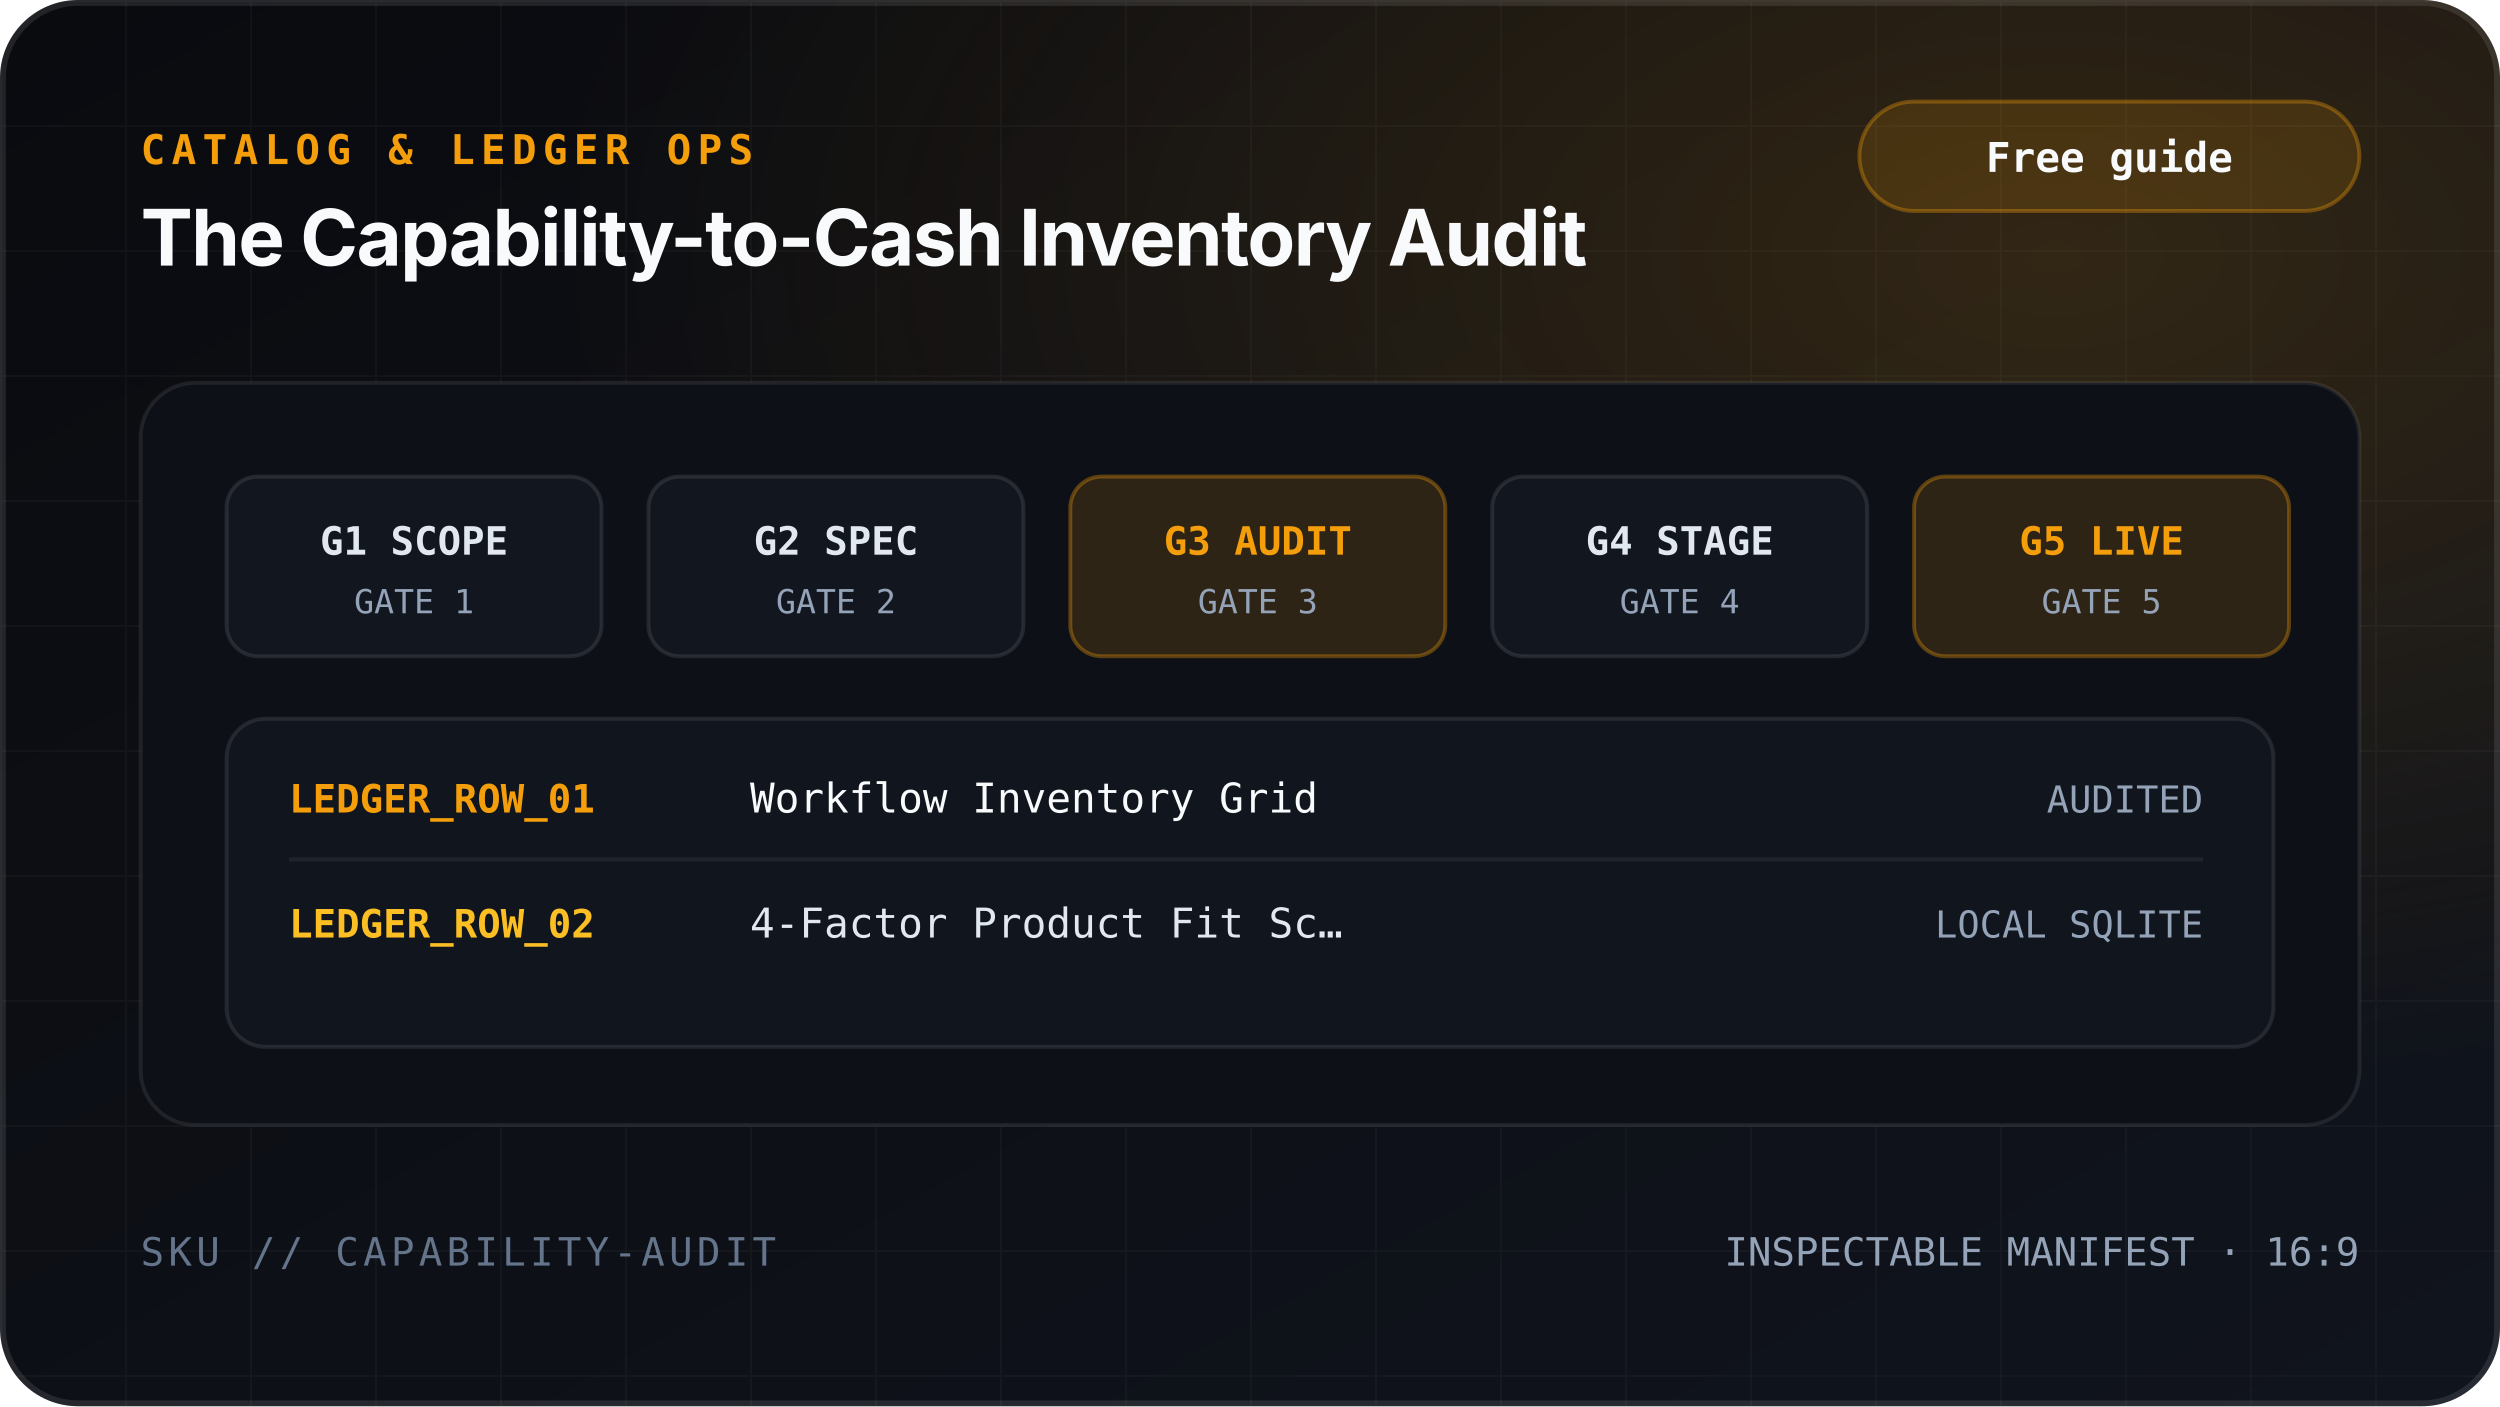
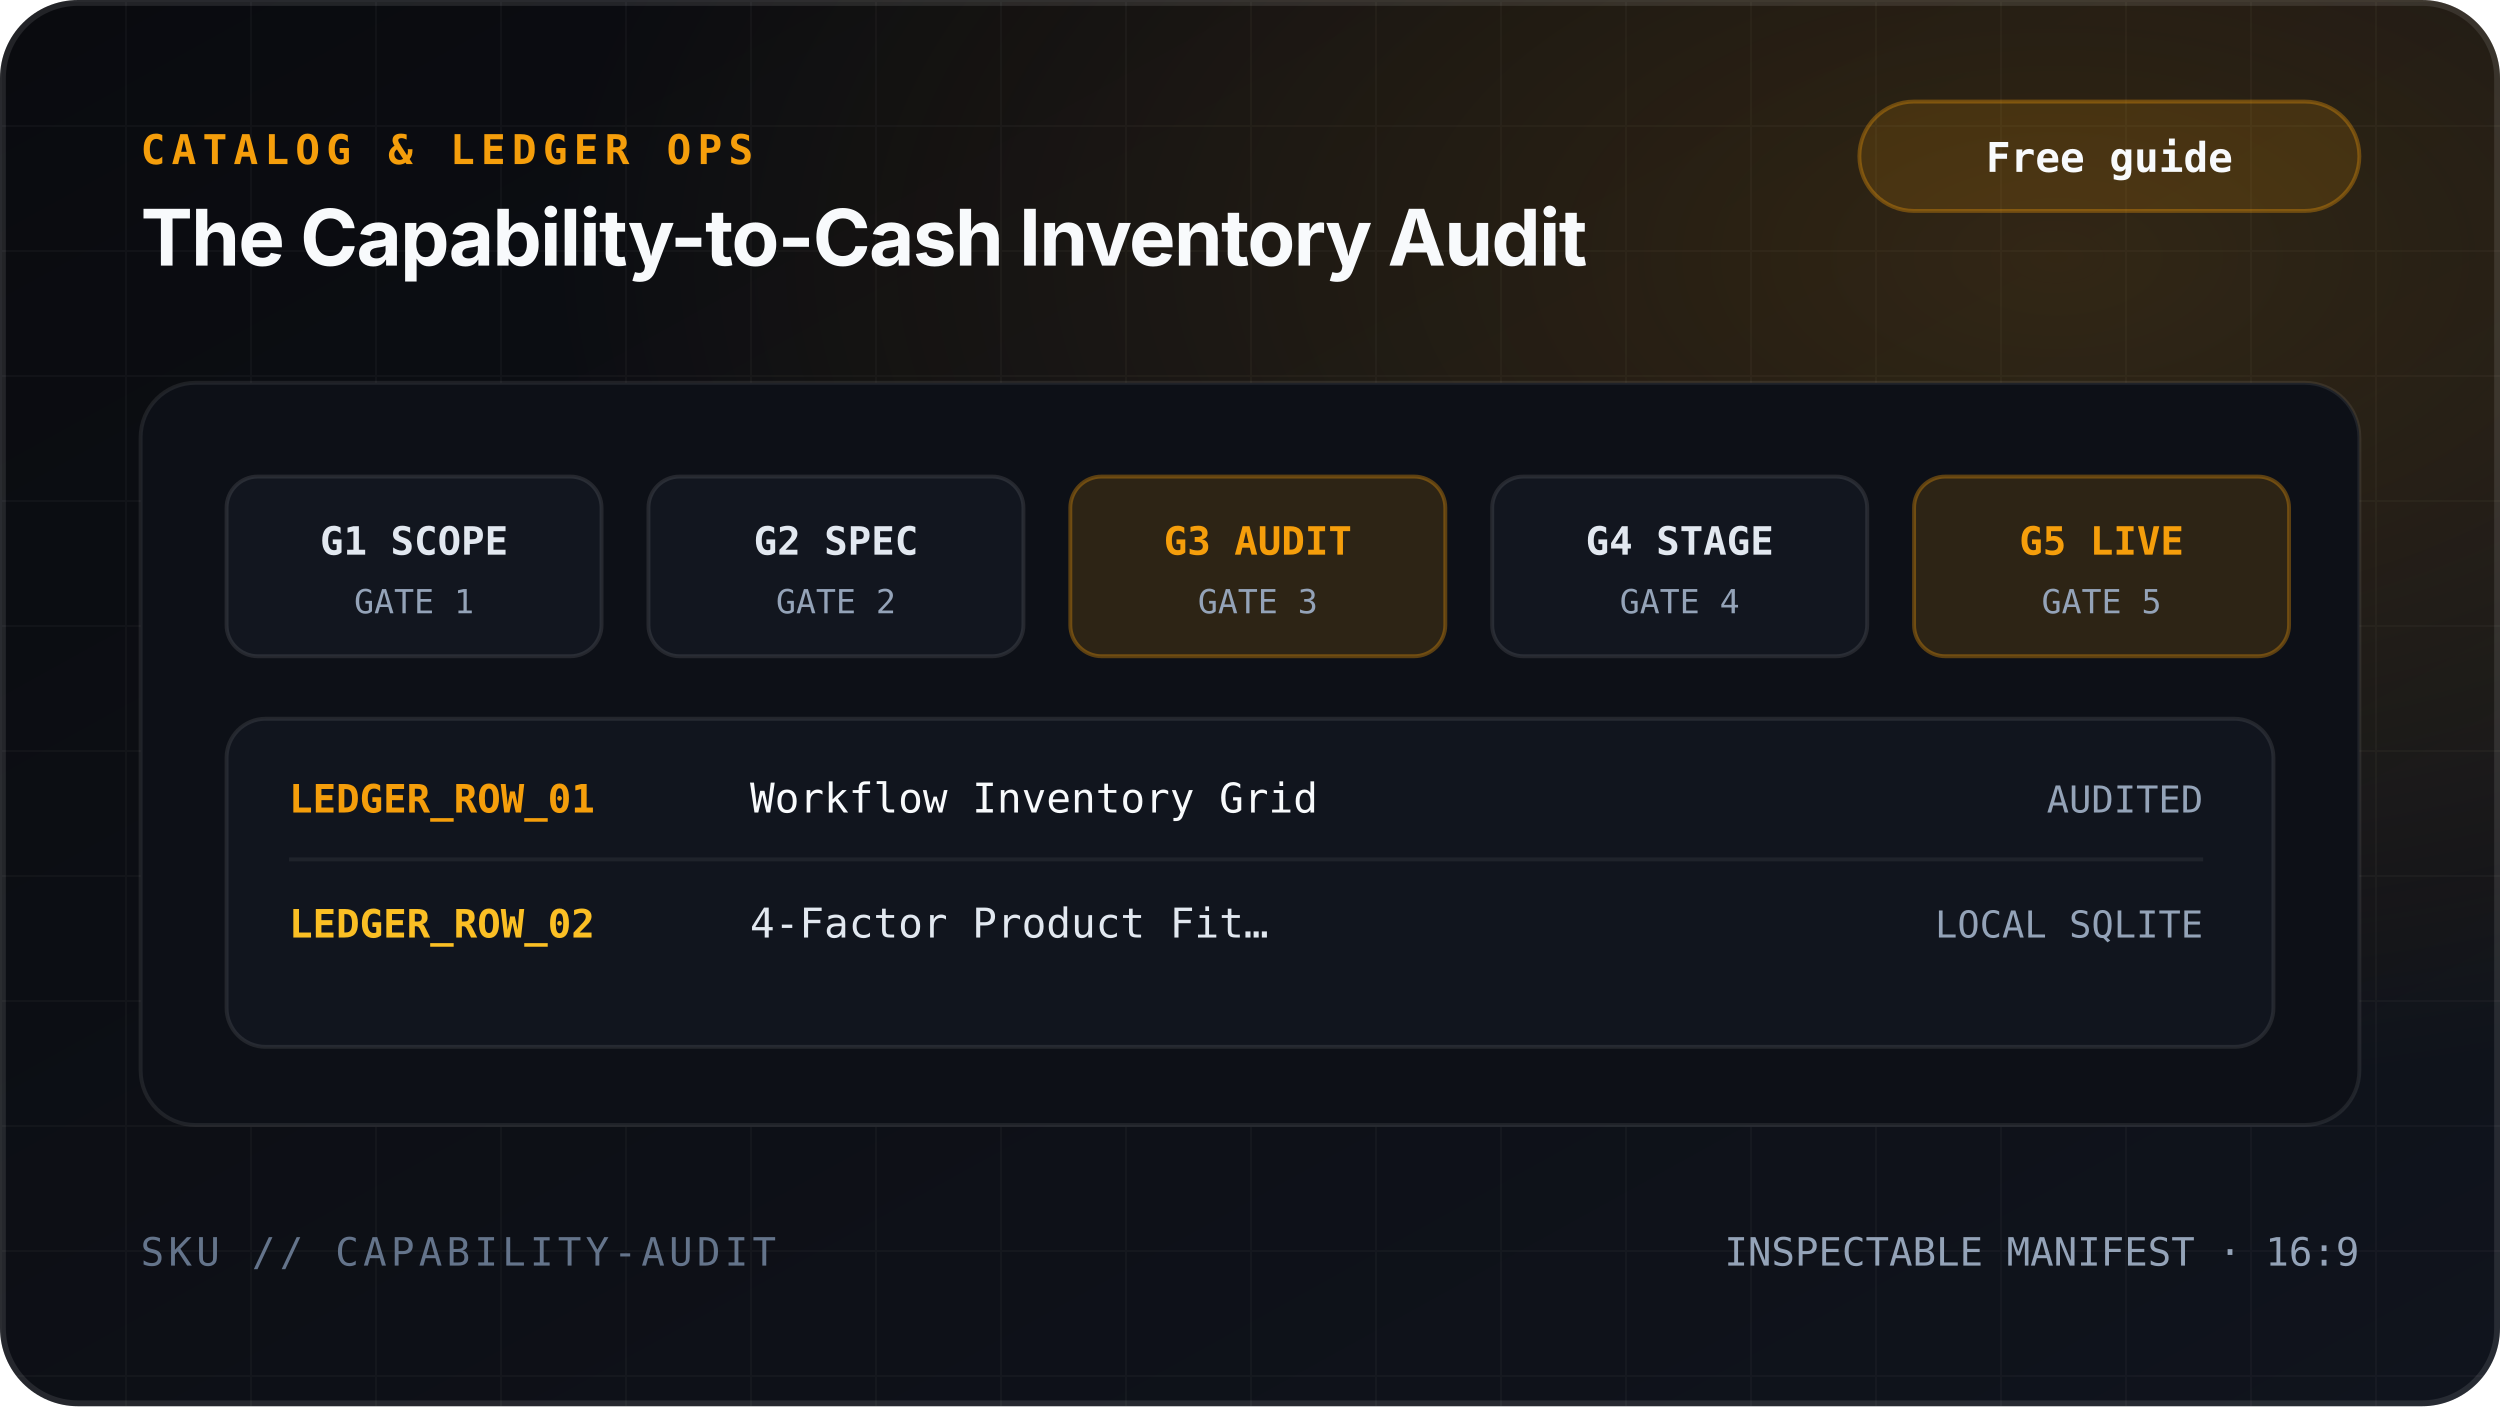
<svg xmlns="http://www.w3.org/2000/svg" viewBox="0 0 640 360" width="640" height="360" role="img" aria-labelledby="title-capability-audit desc-capability-audit">
  <defs>
    <linearGradient id="bg-capability-audit" x1="0" y1="0" x2="1" y2="1">
      <stop offset="0%" stop-color="#0A0B0F" />
      <stop offset="100%" stop-color="#10141D" />
    </linearGradient>
    <radialGradient id="glow-capability-audit" cx="82%" cy="18%" r="60%">
      <stop offset="0%" stop-color="#F59E0B" stop-opacity="0.16" />
      <stop offset="100%" stop-color="#F59E0B" stop-opacity="0" />
    </radialGradient>
    <pattern id="grid-capability-audit" width="32" height="32" patternUnits="userSpaceOnUse">
      <path d="M 32 0 L 0 0 0 32" fill="none" stroke="rgba(255,255,255,0.028)" stroke-width="1" />
    </pattern>
  </defs>
  <rect width="640" height="360" rx="20" fill="url(#bg-capability-audit)" />
  <rect width="640" height="360" rx="20" fill="url(#grid-capability-audit)" />
  <rect width="640" height="360" rx="20" fill="url(#glow-capability-audit)" />
  <rect x="0.75" y="0.75" width="638.5" height="358.5" rx="19.25" fill="none" stroke="rgba(255,255,255,0.10)" stroke-width="1.5" />
  <text x="36" y="42" fill="#F59E0B" font-family="ui-monospace, SFMono-Regular, Consolas, monospace" font-size="10.5" font-weight="600" letter-spacing="1.6">CATALOG &amp; LEDGER OPS</text>
  <text x="36" y="68" fill="#F8FAFC" font-family="ui-sans-serif, system-ui, -apple-system, sans-serif" font-size="20" font-weight="700" letter-spacing="-0.4">The Capability-to-Cash Inventory Audit</text>
  <rect x="476" y="26" width="128" height="28" rx="14" fill="rgba(245, 158, 11, 0.14)" stroke="rgba(245, 158, 11, 0.34)" />
  <text x="540" y="44" text-anchor="middle" fill="#F8FAFC" font-family="ui-monospace, SFMono-Regular, Consolas, monospace" font-size="10.5" font-weight="600">Free guide</text>
  <g transform="translate(36, 98)">
    <rect x="0" y="0" width="568" height="190" rx="14" fill="#0D1017" stroke="rgba(255,255,255,0.08)" />
    <rect x="22" y="24" width="96" height="46" rx="8" fill="#12161F" stroke="rgba(255,255,255,0.10)" />
    <text x="70" y="44" text-anchor="middle" fill="#E2E8F0" font-family="ui-monospace, SFMono-Regular, Consolas, monospace" font-size="10" font-weight="600">G1 SCOPE</text>
    <text x="70" y="59" text-anchor="middle" fill="#94A3B8" font-family="ui-monospace, SFMono-Regular, Consolas, monospace" font-size="8.5">GATE 1</text>
    <rect x="130" y="24" width="96" height="46" rx="8" fill="#12161F" stroke="rgba(255,255,255,0.10)" />
    <text x="178" y="44" text-anchor="middle" fill="#E2E8F0" font-family="ui-monospace, SFMono-Regular, Consolas, monospace" font-size="10" font-weight="600">G2 SPEC</text>
    <text x="178" y="59" text-anchor="middle" fill="#94A3B8" font-family="ui-monospace, SFMono-Regular, Consolas, monospace" font-size="8.5">GATE 2</text>
    <rect x="238" y="24" width="96" height="46" rx="8" fill="rgba(245, 158, 11, 0.14)" stroke="rgba(245, 158, 11, 0.34)" />
    <text x="286" y="44" text-anchor="middle" fill="#F59E0B" font-family="ui-monospace, SFMono-Regular, Consolas, monospace" font-size="10" font-weight="600">G3 AUDIT</text>
    <text x="286" y="59" text-anchor="middle" fill="#94A3B8" font-family="ui-monospace, SFMono-Regular, Consolas, monospace" font-size="8.5">GATE 3</text>
    <rect x="346" y="24" width="96" height="46" rx="8" fill="#12161F" stroke="rgba(255,255,255,0.10)" />
    <text x="394" y="44" text-anchor="middle" fill="#E2E8F0" font-family="ui-monospace, SFMono-Regular, Consolas, monospace" font-size="10" font-weight="600">G4 STAGE</text>
    <text x="394" y="59" text-anchor="middle" fill="#94A3B8" font-family="ui-monospace, SFMono-Regular, Consolas, monospace" font-size="8.5">GATE 4</text>
    <rect x="454" y="24" width="96" height="46" rx="8" fill="rgba(245, 158, 11, 0.14)" stroke="rgba(245, 158, 11, 0.34)" />
    <text x="502" y="44" text-anchor="middle" fill="#F59E0B" font-family="ui-monospace, SFMono-Regular, Consolas, monospace" font-size="10" font-weight="600">G5 LIVE</text>
    <text x="502" y="59" text-anchor="middle" fill="#94A3B8" font-family="ui-monospace, SFMono-Regular, Consolas, monospace" font-size="8.5">GATE 5</text>
    <rect x="22" y="86" width="524" height="84" rx="10" fill="#11151E" stroke="rgba(255,255,255,0.09)" />
    <text x="38" y="110" fill="#F59E0B" font-family="ui-monospace, SFMono-Regular, Consolas, monospace" font-size="10" font-weight="600">LEDGER_ROW_01</text>
    <text x="156" y="110" fill="#F8FAFC" font-family="ui-monospace, SFMono-Regular, Consolas, monospace" font-size="10.5">Workflow Inventory Grid</text>
    <text x="528" y="110" text-anchor="end" fill="#94A3B8" font-family="ui-monospace, SFMono-Regular, Consolas, monospace" font-size="9.5">AUDITED</text>
    <line x1="38" y1="122" x2="528" y2="122" stroke="rgba(255,255,255,0.06)" />
    <text x="38" y="142" fill="#FBBF24" font-family="ui-monospace, SFMono-Regular, Consolas, monospace" font-size="10" font-weight="600">LEDGER_ROW_02</text>
-     <text x="156" y="142" fill="#E2E8F0" font-family="ui-monospace, SFMono-Regular, Consolas, monospace" font-size="10.5">4-Factor Product Fit Sc…</text>
+     <text x="156" y="142" fill="#E2E8F0" font-family="ui-monospace, SFMono-Regular, Consolas, monospace" font-size="10.5">4-Factor Product Fit…</text>
    <text x="528" y="142" text-anchor="end" fill="#94A3B8" font-family="ui-monospace, SFMono-Regular, Consolas, monospace" font-size="9.5">LOCAL SQLITE</text>
  </g>
  <text x="36" y="324" fill="#64748B" font-family="ui-monospace, SFMono-Regular, Consolas, monospace" font-size="10" letter-spacing="1.1">SKU // CAPABILITY-AUDIT</text>
  <text x="604" y="324" text-anchor="end" fill="#94A3B8" font-family="ui-monospace, SFMono-Regular, Consolas, monospace" font-size="10">INSPECTABLE MANIFEST · 16:9</text>
</svg>
